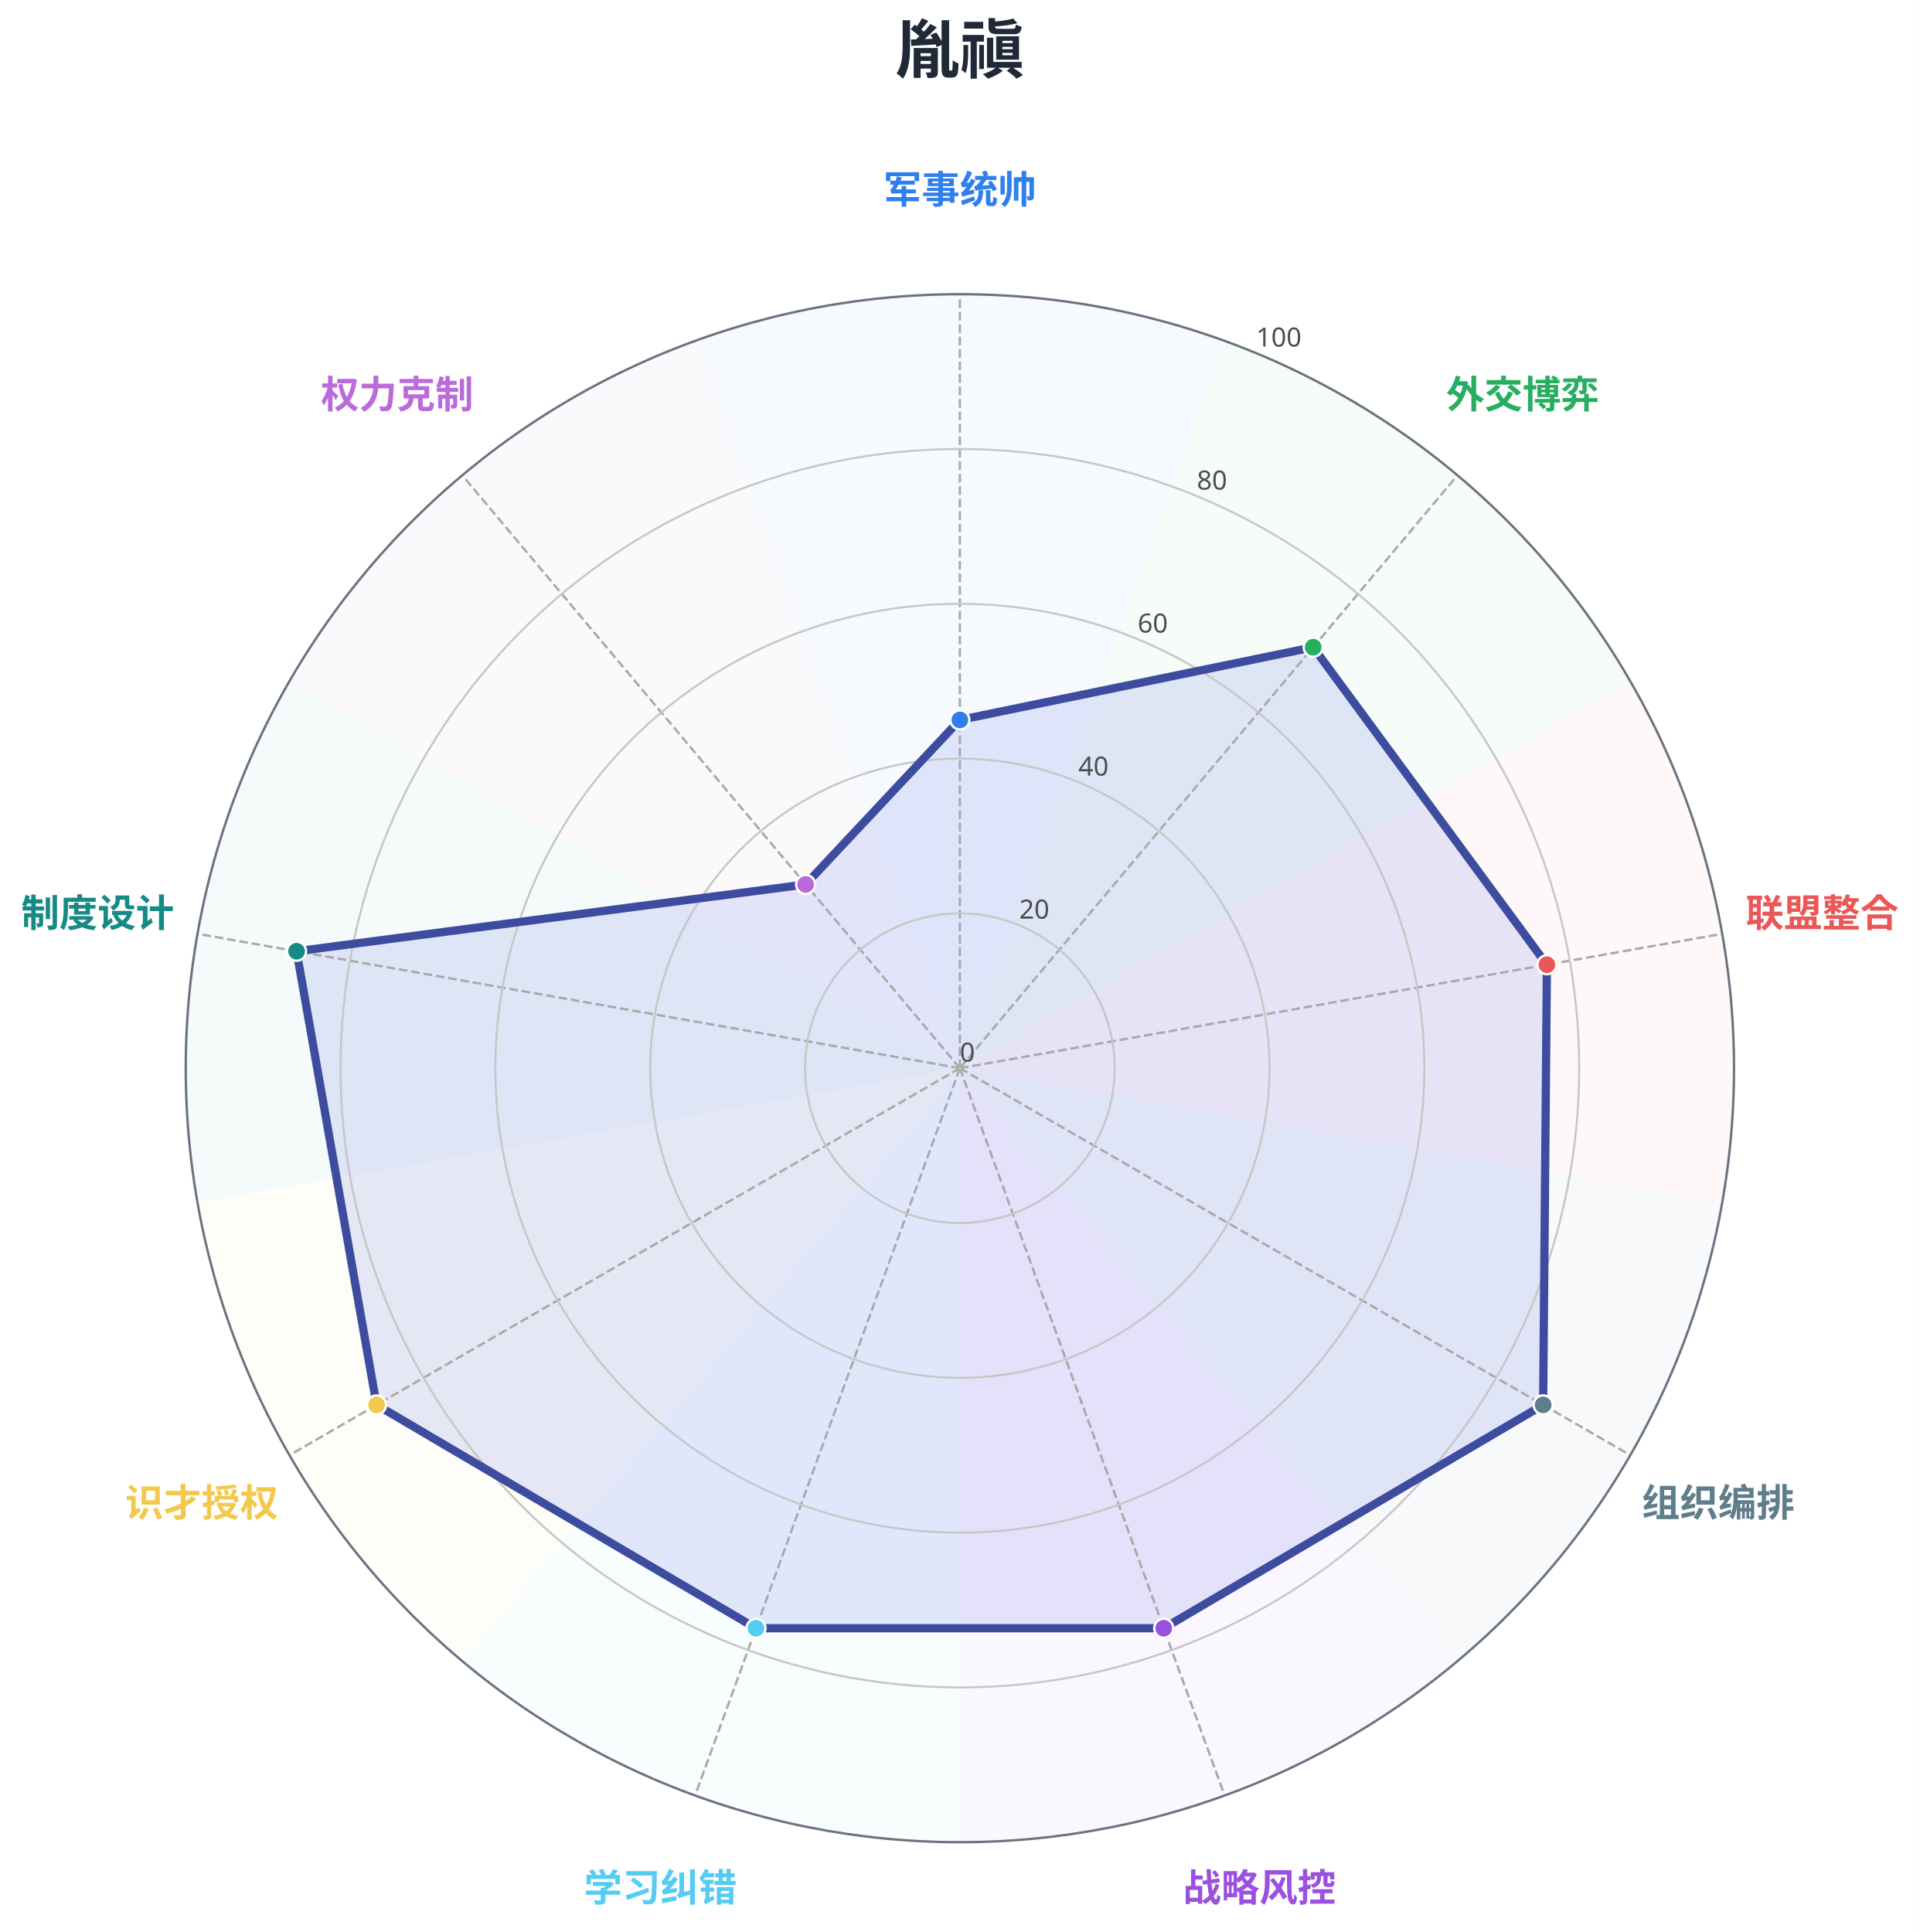
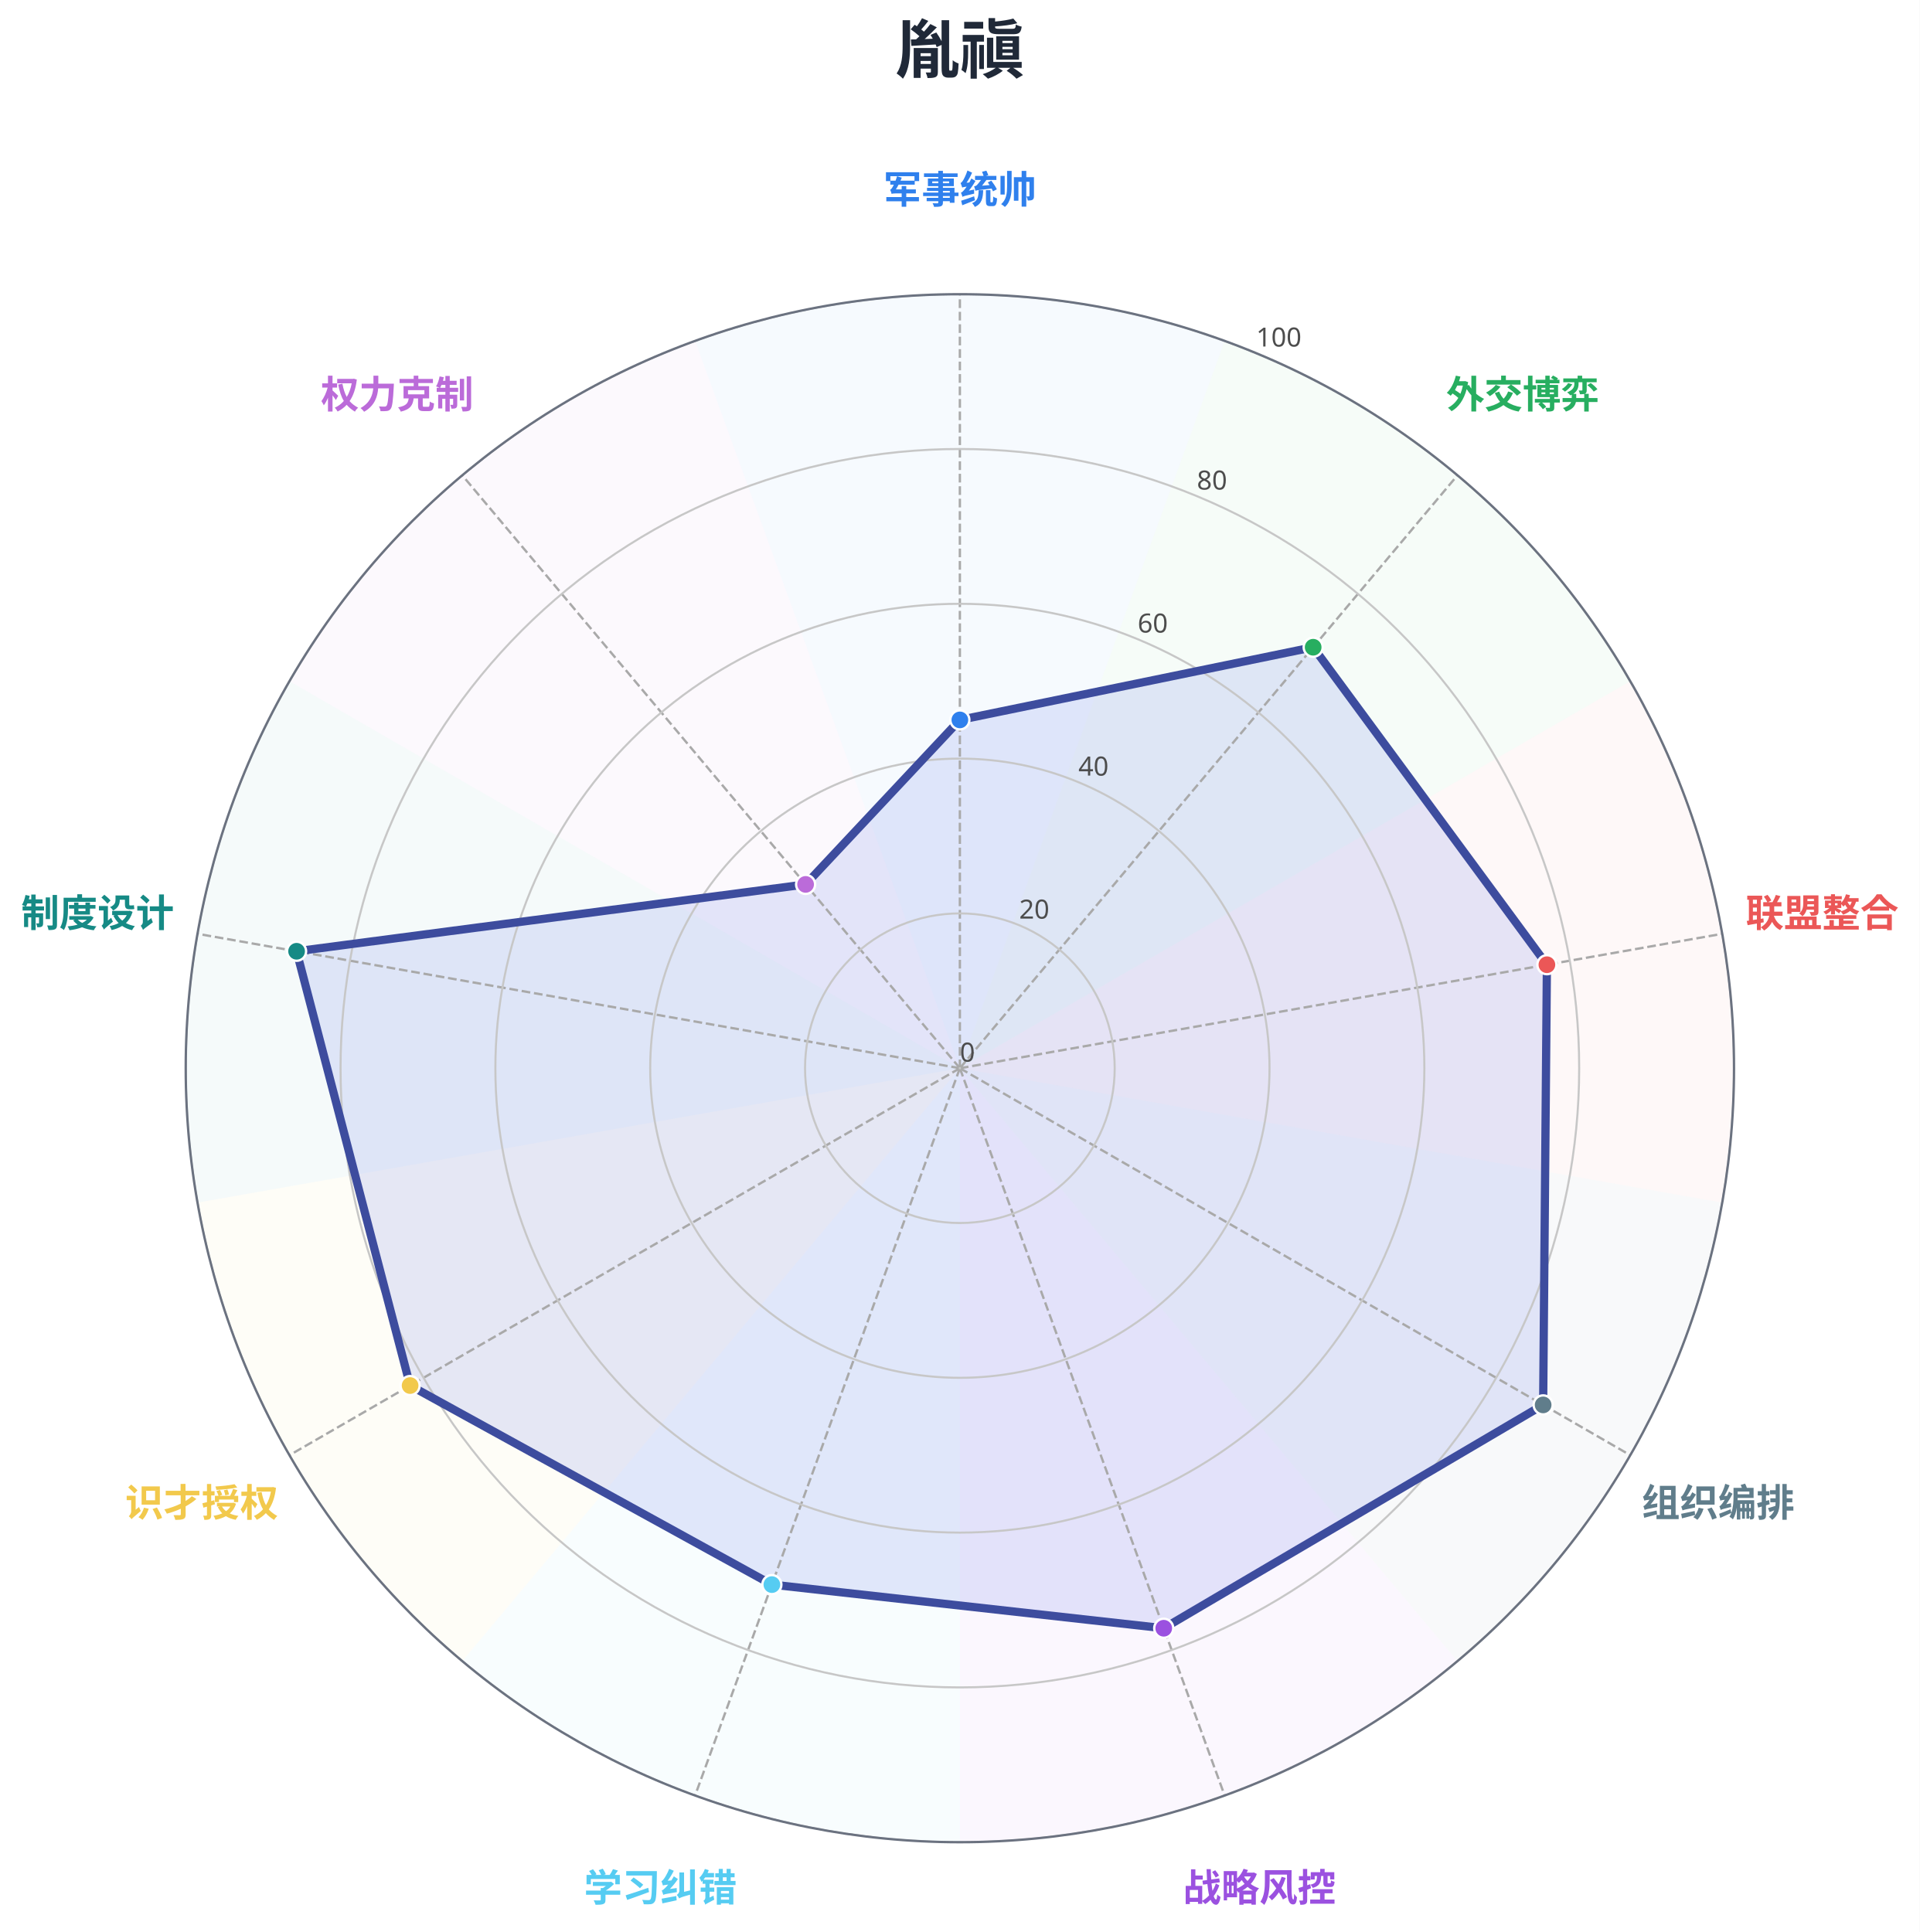
<svg xmlns="http://www.w3.org/2000/svg" xmlns:xlink="http://www.w3.org/1999/xlink" width="653.03pt" height="657.328pt" viewBox="0 0 653.03 657.328" version="1.1">
  <defs>
    <style type="text/css">*{stroke-linejoin: round; stroke-linecap: butt}</style>
  </defs>
  <g id="figure_1">
    <g id="patch_1">
      <path d="M 0 657.328 L 653.03 657.328 L 653.03 0 L 0 0 z " style="fill: #ffffff" />
    </g>
    <g id="axes_1">
      <g id="patch_2">
        <path d="M 589.855 363.438 C 589.855 328.857 583.043 294.611 569.81 262.662 C 556.576 230.713 537.177 201.681 512.725 177.229 C 488.272 152.776 459.24 133.377 427.291 120.144 C 395.342 106.91 361.097 100.098 326.515 100.098 C 291.934 100.098 257.688 106.91 225.739 120.144 C 193.79 133.377 164.758 152.776 140.306 177.229 C 115.853 201.681 96.454 230.713 83.221 262.662 C 69.987 294.611 63.175 328.857 63.175 363.438 C 63.175 398.02 69.987 432.265 83.221 464.214 C 96.454 496.163 115.853 525.195 140.306 549.648 C 164.758 574.1 193.79 593.499 225.739 606.732 C 257.688 619.966 291.934 626.778 326.515 626.778 C 361.097 626.778 395.342 619.966 427.291 606.732 C 459.24 593.499 488.272 574.1 512.725 549.648 C 537.177 525.195 556.576 496.163 569.81 464.214 C 583.043 432.265 589.855 398.02 589.855 363.438 M 326.515 363.438 C 326.515 363.438 326.515 363.438 326.515 363.438 C 326.515 363.438 326.515 363.438 326.515 363.438 C 326.515 363.438 326.515 363.438 326.515 363.438 C 326.515 363.438 326.515 363.438 326.515 363.438 C 326.515 363.438 326.515 363.438 326.515 363.438 C 326.515 363.438 326.515 363.438 326.515 363.438 C 326.515 363.438 326.515 363.438 326.515 363.438 C 326.515 363.438 326.515 363.438 326.515 363.438 C 326.515 363.438 326.515 363.438 326.515 363.438 C 326.515 363.438 326.515 363.438 326.515 363.438 C 326.515 363.438 326.515 363.438 326.515 363.438 C 326.515 363.438 326.515 363.438 326.515 363.438 C 326.515 363.438 326.515 363.438 326.515 363.438 C 326.515 363.438 326.515 363.438 326.515 363.438 C 326.515 363.438 326.515 363.438 326.515 363.438 C 326.515 363.438 326.515 363.438 326.515 363.438 z " style="fill: #ffffff" />
      </g>
      <g id="patch_3">
-         <path d="M 326.515 363.438 C 326.515 363.438 326.515 363.438 326.515 363.438 C 326.515 363.438 326.515 363.438 326.515 363.438 L 416.583 115.979 C 387.717 105.473 357.234 100.098 326.515 100.098 C 295.797 100.098 265.314 105.473 236.448 115.979 z " clip-path="url(#p9b58483501)" style="fill: #2f80ed; opacity: 0.045" />
+         <path d="M 326.515 363.438 C 326.515 363.438 326.515 363.438 326.515 363.438 C 326.515 363.438 326.515 363.438 326.515 363.438 L 416.583 115.979 C 387.717 105.473 357.234 100.098 326.515 100.098 C 295.797 100.098 265.314 105.473 236.448 115.979 z " clip-path="url(#pbaeffe849a)" style="fill: #2f80ed; opacity: 0.045" />
      </g>
      <g id="patch_4">
-         <path d="M 326.515 363.438 C 326.515 363.438 326.515 363.438 326.515 363.438 C 326.515 363.438 326.515 363.438 326.515 363.438 L 554.574 231.768 C 539.215 205.165 519.319 181.453 495.787 161.708 C 472.255 141.962 445.449 126.486 416.583 115.979 z " clip-path="url(#p9b58483501)" style="fill: #27ae60; opacity: 0.045" />
+         <path d="M 326.515 363.438 C 326.515 363.438 326.515 363.438 326.515 363.438 C 326.515 363.438 326.515 363.438 326.515 363.438 L 554.574 231.768 C 539.215 205.165 519.319 181.453 495.787 161.708 C 472.255 141.962 445.449 126.486 416.583 115.979 z " clip-path="url(#pbaeffe849a)" style="fill: #27ae60; opacity: 0.045" />
      </g>
      <g id="patch_5">
-         <path d="M 326.515 363.438 C 326.515 363.438 326.515 363.438 326.515 363.438 C 326.515 363.438 326.515 363.438 326.515 363.438 L 585.854 409.167 C 591.189 378.915 591.189 347.961 585.854 317.71 C 580.52 287.458 569.934 258.371 554.574 231.768 z " clip-path="url(#p9b58483501)" style="fill: #eb5757; opacity: 0.045" />
+         <path d="M 326.515 363.438 C 326.515 363.438 326.515 363.438 326.515 363.438 C 326.515 363.438 326.515 363.438 326.515 363.438 L 585.854 409.167 C 591.189 378.915 591.189 347.961 585.854 317.71 C 580.52 287.458 569.934 258.371 554.574 231.768 z " clip-path="url(#pbaeffe849a)" style="fill: #eb5757; opacity: 0.045" />
      </g>
      <g id="patch_6">
-         <path d="M 326.515 363.438 C 326.515 363.438 326.515 363.438 326.515 363.438 C 326.515 363.438 326.515 363.438 326.515 363.438 L 495.787 565.168 C 519.319 545.423 539.215 521.711 554.574 495.108 C 569.934 468.505 580.52 439.418 585.854 409.167 z " clip-path="url(#p9b58483501)" style="fill: #607d8b; opacity: 0.045" />
+         <path d="M 326.515 363.438 C 326.515 363.438 326.515 363.438 326.515 363.438 C 326.515 363.438 326.515 363.438 326.515 363.438 L 495.787 565.168 C 519.319 545.423 539.215 521.711 554.574 495.108 C 569.934 468.505 580.52 439.418 585.854 409.167 z " clip-path="url(#pbaeffe849a)" style="fill: #607d8b; opacity: 0.045" />
      </g>
      <g id="patch_7">
-         <path d="M 326.515 363.438 C 326.515 363.438 326.515 363.438 326.515 363.438 C 326.515 363.438 326.515 363.438 326.515 363.438 L 326.515 626.778 C 357.234 626.778 387.717 621.403 416.583 610.897 C 445.449 600.39 472.255 584.914 495.787 565.168 z " clip-path="url(#p9b58483501)" style="fill: #9b51e0; opacity: 0.045" />
+         <path d="M 326.515 363.438 C 326.515 363.438 326.515 363.438 326.515 363.438 C 326.515 363.438 326.515 363.438 326.515 363.438 L 326.515 626.778 C 357.234 626.778 387.717 621.403 416.583 610.897 C 445.449 600.39 472.255 584.914 495.787 565.168 z " clip-path="url(#pbaeffe849a)" style="fill: #9b51e0; opacity: 0.045" />
      </g>
      <g id="patch_8">
-         <path d="M 326.515 363.438 C 326.515 363.438 326.515 363.438 326.515 363.438 C 326.515 363.438 326.515 363.438 326.515 363.438 L 157.243 565.168 C 180.775 584.914 207.582 600.39 236.448 610.897 C 265.314 621.403 295.797 626.778 326.515 626.778 z " clip-path="url(#p9b58483501)" style="fill: #56ccf2; opacity: 0.045" />
+         <path d="M 326.515 363.438 C 326.515 363.438 326.515 363.438 326.515 363.438 C 326.515 363.438 326.515 363.438 326.515 363.438 L 157.243 565.168 C 180.775 584.914 207.582 600.39 236.448 610.897 C 265.314 621.403 295.797 626.778 326.515 626.778 z " clip-path="url(#pbaeffe849a)" style="fill: #56ccf2; opacity: 0.045" />
      </g>
      <g id="patch_9">
-         <path d="M 326.515 363.438 C 326.515 363.438 326.515 363.438 326.515 363.438 C 326.515 363.438 326.515 363.438 326.515 363.438 L 67.176 409.167 C 72.51 439.418 83.097 468.505 98.456 495.108 C 113.815 521.711 133.712 545.423 157.243 565.168 z " clip-path="url(#p9b58483501)" style="fill: #f2c94c; opacity: 0.045" />
+         <path d="M 326.515 363.438 C 326.515 363.438 326.515 363.438 326.515 363.438 C 326.515 363.438 326.515 363.438 326.515 363.438 L 67.176 409.167 C 72.51 439.418 83.097 468.505 98.456 495.108 C 113.815 521.711 133.712 545.423 157.243 565.168 z " clip-path="url(#pbaeffe849a)" style="fill: #f2c94c; opacity: 0.045" />
      </g>
      <g id="patch_10">
-         <path d="M 326.515 363.438 C 326.515 363.438 326.515 363.438 326.515 363.438 C 326.515 363.438 326.515 363.438 326.515 363.438 L 98.456 231.768 C 83.097 258.371 72.51 287.458 67.176 317.71 C 61.842 347.961 61.842 378.915 67.176 409.167 z " clip-path="url(#p9b58483501)" style="fill: #168a85; opacity: 0.045" />
+         <path d="M 326.515 363.438 C 326.515 363.438 326.515 363.438 326.515 363.438 C 326.515 363.438 326.515 363.438 326.515 363.438 L 98.456 231.768 C 83.097 258.371 72.51 287.458 67.176 317.71 C 61.842 347.961 61.842 378.915 67.176 409.167 z " clip-path="url(#pbaeffe849a)" style="fill: #168a85; opacity: 0.045" />
      </g>
      <g id="patch_11">
-         <path d="M 326.515 363.438 C 326.515 363.438 326.515 363.438 326.515 363.438 C 326.515 363.438 326.515 363.438 326.515 363.438 L 236.448 115.979 C 207.582 126.486 180.775 141.962 157.243 161.708 C 133.712 181.453 113.815 205.165 98.456 231.768 z " clip-path="url(#p9b58483501)" style="fill: #bb6bd9; opacity: 0.045" />
+         <path d="M 326.515 363.438 C 326.515 363.438 326.515 363.438 326.515 363.438 C 326.515 363.438 326.515 363.438 326.515 363.438 L 236.448 115.979 C 207.582 126.486 180.775 141.962 157.243 161.708 C 133.712 181.453 113.815 205.165 98.456 231.768 z " clip-path="url(#pbaeffe849a)" style="fill: #bb6bd9; opacity: 0.045" />
      </g>
      <g id="patch_12">
-         <path d="M 326.515 244.935 L 446.698 220.21 L 526.206 328.227 L 524.927 477.991 L 395.867 553.981 L 257.163 553.981 L 128.104 477.991 L 100.89 323.654 L 274.041 300.902 z " clip-path="url(#p9b58483501)" style="fill: #5e72e4; opacity: 0.16; stroke: #5e72e4; stroke-linejoin: miter" />
+         <path d="M 326.515 244.935 L 446.698 220.21 L 526.206 328.227 L 524.927 477.991 L 395.867 553.981 L 262.567 539.134 L 139.507 471.407 L 100.89 323.654 L 274.041 300.902 z " clip-path="url(#pbaeffe849a)" style="fill: #5e72e4; opacity: 0.16; stroke: #5e72e4; stroke-linejoin: miter" />
      </g>
      <g id="matplotlib.axis_1">
        <g id="xtick_1">
          <g id="line2d_1">
-             <path d="M 326.515 363.438 L 326.515 100.098 " clip-path="url(#p9b58483501)" style="fill: none; stroke-dasharray: 2.96,1.28; stroke-dashoffset: 0; stroke: #a9a9a9; stroke-width: 0.8" />
+             <path d="M 326.515 363.438 L 326.515 100.098 " clip-path="url(#pbaeffe849a)" style="fill: none; stroke-dasharray: 2.96,1.28; stroke-dashoffset: 0; stroke: #a9a9a9; stroke-width: 0.8" />
          </g>
          <g id="text_1">
            <text style="font-weight: 600; font-size: 13px; font-family: 'Microsoft YaHei'; text-anchor: middle; fill: #2f80ed" x="326.515" y="69.178" transform="rotate(-0 326.5151 69.17812)">军事统帅</text>
          </g>
        </g>
        <g id="xtick_2">
          <g id="line2d_2">
-             <path d="M 326.515 363.438 L 495.787 161.708 " clip-path="url(#p9b58483501)" style="fill: none; stroke-dasharray: 2.96,1.28; stroke-dashoffset: 0; stroke: #a9a9a9; stroke-width: 0.8" />
+             <path d="M 326.515 363.438 L 495.787 161.708 " clip-path="url(#pbaeffe849a)" style="fill: none; stroke-dasharray: 2.96,1.28; stroke-dashoffset: 0; stroke: #a9a9a9; stroke-width: 0.8" />
          </g>
          <g id="text_2">
            <text style="font-weight: 600; font-size: 13px; font-family: 'Microsoft YaHei'; text-anchor: middle; fill: #27ae60" x="517.963" y="138.859" transform="rotate(-0 517.963 138.8594)">外交博弈</text>
          </g>
        </g>
        <g id="xtick_3">
          <g id="line2d_3">
-             <path d="M 326.515 363.438 L 585.854 317.71 " clip-path="url(#p9b58483501)" style="fill: none; stroke-dasharray: 2.96,1.28; stroke-dashoffset: 0; stroke: #a9a9a9; stroke-width: 0.8" />
+             <path d="M 326.515 363.438 L 585.854 317.71 " clip-path="url(#pbaeffe849a)" style="fill: none; stroke-dasharray: 2.96,1.28; stroke-dashoffset: 0; stroke: #a9a9a9; stroke-width: 0.8" />
          </g>
          <g id="text_3">
            <text style="font-weight: 600; font-size: 13px; font-family: 'Microsoft YaHei'; text-anchor: middle; fill: #eb5757" x="619.83" y="315.299" transform="rotate(-0 619.8303 315.2988)">联盟整合</text>
          </g>
        </g>
        <g id="xtick_4">
          <g id="line2d_4">
-             <path d="M 326.515 363.438 L 554.574 495.108 " clip-path="url(#p9b58483501)" style="fill: none; stroke-dasharray: 2.96,1.28; stroke-dashoffset: 0; stroke: #a9a9a9; stroke-width: 0.8" />
+             <path d="M 326.515 363.438 L 554.574 495.108 " clip-path="url(#pbaeffe849a)" style="fill: none; stroke-dasharray: 2.96,1.28; stroke-dashoffset: 0; stroke: #a9a9a9; stroke-width: 0.8" />
          </g>
          <g id="text_4">
            <text style="font-weight: 600; font-size: 13px; font-family: 'Microsoft YaHei'; text-anchor: middle; fill: #607d8b" x="584.452" y="515.938" transform="rotate(-0 584.4521 515.9381)">组织编排</text>
          </g>
        </g>
        <g id="xtick_5">
          <g id="line2d_5">
-             <path d="M 326.515 363.438 L 416.583 610.897 " clip-path="url(#p9b58483501)" style="fill: none; stroke-dasharray: 2.96,1.28; stroke-dashoffset: 0; stroke: #a9a9a9; stroke-width: 0.8" />
+             <path d="M 326.515 363.438 L 416.583 610.897 " clip-path="url(#pbaeffe849a)" style="fill: none; stroke-dasharray: 2.96,1.28; stroke-dashoffset: 0; stroke: #a9a9a9; stroke-width: 0.8" />
          </g>
          <g id="text_5">
            <text style="font-weight: 600; font-size: 13px; font-family: 'Microsoft YaHei'; text-anchor: middle; fill: #9b51e0" x="428.382" y="646.896" transform="rotate(-0 428.3824 646.8962)">战略风控</text>
          </g>
        </g>
        <g id="xtick_6">
          <g id="line2d_6">
-             <path d="M 326.515 363.438 L 236.448 610.897 " clip-path="url(#p9b58483501)" style="fill: none; stroke-dasharray: 2.96,1.28; stroke-dashoffset: 0; stroke: #a9a9a9; stroke-width: 0.8" />
+             <path d="M 326.515 363.438 L 236.448 610.897 " clip-path="url(#pbaeffe849a)" style="fill: none; stroke-dasharray: 2.96,1.28; stroke-dashoffset: 0; stroke: #a9a9a9; stroke-width: 0.8" />
          </g>
          <g id="text_6">
            <text style="font-weight: 600; font-size: 13px; font-family: 'Microsoft YaHei'; text-anchor: middle; fill: #56ccf2" x="224.648" y="646.896" transform="rotate(-0 224.6479 646.8962)">学习纠错</text>
          </g>
        </g>
        <g id="xtick_7">
          <g id="line2d_7">
-             <path d="M 326.515 363.438 L 98.456 495.108 " clip-path="url(#p9b58483501)" style="fill: none; stroke-dasharray: 2.96,1.28; stroke-dashoffset: 0; stroke: #a9a9a9; stroke-width: 0.8" />
+             <path d="M 326.515 363.438 L 98.456 495.108 " clip-path="url(#pbaeffe849a)" style="fill: none; stroke-dasharray: 2.96,1.28; stroke-dashoffset: 0; stroke: #a9a9a9; stroke-width: 0.8" />
          </g>
          <g id="text_7">
            <text style="font-weight: 600; font-size: 13px; font-family: 'Microsoft YaHei'; text-anchor: middle; fill: #f2c94c" x="68.578" y="515.938" transform="rotate(-0 68.57814 515.9381)">识才授权</text>
          </g>
        </g>
        <g id="xtick_8">
          <g id="line2d_8">
-             <path d="M 326.515 363.438 L 67.176 317.71 " clip-path="url(#p9b58483501)" style="fill: none; stroke-dasharray: 2.96,1.28; stroke-dashoffset: 0; stroke: #a9a9a9; stroke-width: 0.8" />
+             <path d="M 326.515 363.438 L 67.176 317.71 " clip-path="url(#pbaeffe849a)" style="fill: none; stroke-dasharray: 2.96,1.28; stroke-dashoffset: 0; stroke: #a9a9a9; stroke-width: 0.8" />
          </g>
          <g id="text_8">
            <text style="font-weight: 600; font-size: 13px; font-family: 'Microsoft YaHei'; text-anchor: middle; fill: #168a85" x="33.2" y="315.299" transform="rotate(-0 33.2 315.2988)">制度设计</text>
          </g>
        </g>
        <g id="xtick_9">
          <g id="line2d_9">
-             <path d="M 326.515 363.438 L 157.243 161.708 " clip-path="url(#p9b58483501)" style="fill: none; stroke-dasharray: 2.96,1.28; stroke-dashoffset: 0; stroke: #a9a9a9; stroke-width: 0.8" />
+             <path d="M 326.515 363.438 L 157.243 161.708 " clip-path="url(#pbaeffe849a)" style="fill: none; stroke-dasharray: 2.96,1.28; stroke-dashoffset: 0; stroke: #a9a9a9; stroke-width: 0.8" />
          </g>
          <g id="text_9">
            <text style="font-weight: 600; font-size: 13px; font-family: 'Microsoft YaHei'; text-anchor: middle; fill: #bb6bd9" x="135.067" y="138.859" transform="rotate(-0 135.0673 138.8594)">权力克制</text>
          </g>
        </g>
      </g>
      <g id="matplotlib.axis_2">
        <g id="ytick_1">
          <g id="line2d_10">
-             <path d="M 326.515 363.438 C 326.515 363.438 326.515 363.438 326.515 363.438 C 326.515 363.438 326.515 363.438 326.515 363.438 C 326.515 363.438 326.515 363.438 326.515 363.438 C 326.515 363.438 326.515 363.438 326.515 363.438 C 326.515 363.438 326.515 363.438 326.515 363.438 C 326.515 363.438 326.515 363.438 326.515 363.438 C 326.515 363.438 326.515 363.438 326.515 363.438 C 326.515 363.438 326.515 363.438 326.515 363.438 C 326.515 363.438 326.515 363.438 326.515 363.438 C 326.515 363.438 326.515 363.438 326.515 363.438 C 326.515 363.438 326.515 363.438 326.515 363.438 C 326.515 363.438 326.515 363.438 326.515 363.438 C 326.515 363.438 326.515 363.438 326.515 363.438 C 326.515 363.438 326.515 363.438 326.515 363.438 C 326.515 363.438 326.515 363.438 326.515 363.438 C 326.515 363.438 326.515 363.438 326.515 363.438 " clip-path="url(#p9b58483501)" style="fill: none; stroke: #c7c7c7; stroke-width: 0.7; stroke-linecap: square" />
+             <path d="M 326.515 363.438 C 326.515 363.438 326.515 363.438 326.515 363.438 C 326.515 363.438 326.515 363.438 326.515 363.438 C 326.515 363.438 326.515 363.438 326.515 363.438 C 326.515 363.438 326.515 363.438 326.515 363.438 C 326.515 363.438 326.515 363.438 326.515 363.438 C 326.515 363.438 326.515 363.438 326.515 363.438 C 326.515 363.438 326.515 363.438 326.515 363.438 C 326.515 363.438 326.515 363.438 326.515 363.438 C 326.515 363.438 326.515 363.438 326.515 363.438 C 326.515 363.438 326.515 363.438 326.515 363.438 C 326.515 363.438 326.515 363.438 326.515 363.438 C 326.515 363.438 326.515 363.438 326.515 363.438 C 326.515 363.438 326.515 363.438 326.515 363.438 C 326.515 363.438 326.515 363.438 326.515 363.438 C 326.515 363.438 326.515 363.438 326.515 363.438 C 326.515 363.438 326.515 363.438 326.515 363.438 " clip-path="url(#pbaeffe849a)" style="fill: none; stroke: #c7c7c7; stroke-width: 0.7; stroke-linecap: square" />
          </g>
          <g id="text_10">
            <text style="font-size: 9px; font-family: 'Microsoft YaHei'; text-anchor: start; fill: #4d4d4d" x="326.515" y="361.201" transform="rotate(-0 326.5151 361.2007)">0</text>
          </g>
        </g>
        <g id="ytick_2">
          <g id="line2d_11">
-             <path d="M 326.515 310.77 C 333.431 310.77 340.28 312.132 346.67 314.779 C 353.06 317.426 358.866 321.306 363.757 326.196 C 368.648 331.087 372.527 336.893 375.174 343.283 C 377.821 349.673 379.183 356.522 379.183 363.438 C 379.183 370.354 377.821 377.203 375.174 383.593 C 372.527 389.983 368.648 395.789 363.757 400.68 C 358.866 405.571 353.06 409.45 346.67 412.097 C 340.28 414.744 333.431 416.106 326.515 416.106 C 319.599 416.106 312.75 414.744 306.36 412.097 C 299.97 409.45 294.164 405.571 289.273 400.68 C 284.383 395.789 280.503 389.983 277.856 383.593 C 275.21 377.203 273.847 370.354 273.847 363.438 C 273.847 356.522 275.21 349.673 277.856 343.283 C 280.503 336.893 284.383 331.087 289.273 326.196 C 294.164 321.306 299.97 317.426 306.36 314.779 C 312.75 312.132 319.599 310.77 326.515 310.77 " clip-path="url(#p9b58483501)" style="fill: none; stroke: #c7c7c7; stroke-width: 0.7; stroke-linecap: square" />
+             <path d="M 326.515 310.77 C 333.431 310.77 340.28 312.132 346.67 314.779 C 353.06 317.426 358.866 321.306 363.757 326.196 C 368.648 331.087 372.527 336.893 375.174 343.283 C 377.821 349.673 379.183 356.522 379.183 363.438 C 379.183 370.354 377.821 377.203 375.174 383.593 C 372.527 389.983 368.648 395.789 363.757 400.68 C 358.866 405.571 353.06 409.45 346.67 412.097 C 340.28 414.744 333.431 416.106 326.515 416.106 C 319.599 416.106 312.75 414.744 306.36 412.097 C 299.97 409.45 294.164 405.571 289.273 400.68 C 284.383 395.789 280.503 389.983 277.856 383.593 C 275.21 377.203 273.847 370.354 273.847 363.438 C 273.847 356.522 275.21 349.673 277.856 343.283 C 280.503 336.893 284.383 331.087 289.273 326.196 C 294.164 321.306 299.97 317.426 306.36 314.779 C 312.75 312.132 319.599 310.77 326.515 310.77 " clip-path="url(#pbaeffe849a)" style="fill: none; stroke: #c7c7c7; stroke-width: 0.7; stroke-linecap: square" />
          </g>
          <g id="text_11">
            <text style="font-size: 9px; font-family: 'Microsoft YaHei'; text-anchor: start; fill: #4d4d4d" x="346.67" y="312.542" transform="rotate(-0 346.6703 312.5418)">20</text>
          </g>
        </g>
        <g id="ytick_3">
          <g id="line2d_12">
-             <path d="M 326.515 258.102 C 340.348 258.102 354.046 260.827 366.825 266.12 C 379.605 271.414 391.218 279.173 400.999 288.954 C 410.78 298.735 418.539 310.348 423.833 323.128 C 429.126 335.907 431.851 349.605 431.851 363.438 C 431.851 377.271 429.126 390.969 423.833 403.748 C 418.539 416.528 410.78 428.141 400.999 437.922 C 391.218 447.703 379.605 455.462 366.825 460.756 C 354.046 466.049 340.348 468.774 326.515 468.774 C 312.683 468.774 298.984 466.049 286.205 460.756 C 273.425 455.462 261.812 447.703 252.031 437.922 C 242.25 428.141 234.491 416.528 229.197 403.748 C 223.904 390.969 221.179 377.271 221.179 363.438 C 221.179 349.605 223.904 335.907 229.197 323.128 C 234.491 310.348 242.25 298.735 252.031 288.954 C 261.812 279.173 273.425 271.414 286.205 266.12 C 298.984 260.827 312.683 258.102 326.515 258.102 " clip-path="url(#p9b58483501)" style="fill: none; stroke: #c7c7c7; stroke-width: 0.7; stroke-linecap: square" />
+             <path d="M 326.515 258.102 C 340.348 258.102 354.046 260.827 366.825 266.12 C 379.605 271.414 391.218 279.173 400.999 288.954 C 410.78 298.735 418.539 310.348 423.833 323.128 C 429.126 335.907 431.851 349.605 431.851 363.438 C 431.851 377.271 429.126 390.969 423.833 403.748 C 418.539 416.528 410.78 428.141 400.999 437.922 C 391.218 447.703 379.605 455.462 366.825 460.756 C 354.046 466.049 340.348 468.774 326.515 468.774 C 312.683 468.774 298.984 466.049 286.205 460.756 C 273.425 455.462 261.812 447.703 252.031 437.922 C 242.25 428.141 234.491 416.528 229.197 403.748 C 223.904 390.969 221.179 377.271 221.179 363.438 C 221.179 349.605 223.904 335.907 229.197 323.128 C 234.491 310.348 242.25 298.735 252.031 288.954 C 261.812 279.173 273.425 271.414 286.205 266.12 C 298.984 260.827 312.683 258.102 326.515 258.102 " clip-path="url(#pbaeffe849a)" style="fill: none; stroke: #c7c7c7; stroke-width: 0.7; stroke-linecap: square" />
          </g>
          <g id="text_12">
            <text style="font-size: 9px; font-family: 'Microsoft YaHei'; text-anchor: start; fill: #4d4d4d" x="366.825" y="263.883" transform="rotate(-0 366.8255 263.8829)">40</text>
          </g>
        </g>
        <g id="ytick_4">
          <g id="line2d_13">
-             <path d="M 326.515 205.434 C 347.264 205.434 367.811 209.521 386.981 217.461 C 406.15 225.402 423.569 237.041 438.241 251.712 C 452.913 266.384 464.552 283.803 472.492 302.973 C 480.432 322.142 484.519 342.689 484.519 363.438 C 484.519 384.187 480.432 404.734 472.492 423.904 C 464.552 443.073 452.913 460.492 438.241 475.164 C 423.569 489.835 406.15 501.474 386.981 509.415 C 367.811 517.355 347.264 521.442 326.515 521.442 C 305.766 521.442 285.219 517.355 266.05 509.415 C 246.88 501.474 229.461 489.835 214.789 475.164 C 200.118 460.492 188.479 443.073 180.538 423.904 C 172.598 404.734 168.511 384.187 168.511 363.438 C 168.511 342.689 172.598 322.142 180.538 302.973 C 188.479 283.803 200.118 266.384 214.789 251.712 C 229.461 237.041 246.88 225.402 266.05 217.461 C 285.219 209.521 305.766 205.434 326.515 205.434 " clip-path="url(#p9b58483501)" style="fill: none; stroke: #c7c7c7; stroke-width: 0.7; stroke-linecap: square" />
+             <path d="M 326.515 205.434 C 347.264 205.434 367.811 209.521 386.981 217.461 C 406.15 225.402 423.569 237.041 438.241 251.712 C 452.913 266.384 464.552 283.803 472.492 302.973 C 480.432 322.142 484.519 342.689 484.519 363.438 C 484.519 384.187 480.432 404.734 472.492 423.904 C 464.552 443.073 452.913 460.492 438.241 475.164 C 423.569 489.835 406.15 501.474 386.981 509.415 C 367.811 517.355 347.264 521.442 326.515 521.442 C 305.766 521.442 285.219 517.355 266.05 509.415 C 246.88 501.474 229.461 489.835 214.789 475.164 C 200.118 460.492 188.479 443.073 180.538 423.904 C 172.598 404.734 168.511 384.187 168.511 363.438 C 168.511 342.689 172.598 322.142 180.538 302.973 C 188.479 283.803 200.118 266.384 214.789 251.712 C 229.461 237.041 246.88 225.402 266.05 217.461 C 285.219 209.521 305.766 205.434 326.515 205.434 " clip-path="url(#pbaeffe849a)" style="fill: none; stroke: #c7c7c7; stroke-width: 0.7; stroke-linecap: square" />
          </g>
          <g id="text_13">
            <text style="font-size: 9px; font-family: 'Microsoft YaHei'; text-anchor: start; fill: #4d4d4d" x="386.981" y="215.224" transform="rotate(-0 386.9807 215.224)">60</text>
          </g>
        </g>
        <g id="ytick_5">
          <g id="line2d_14">
-             <path d="M 326.515 152.766 C 354.18 152.766 381.577 158.215 407.136 168.802 C 432.695 179.39 455.92 194.908 475.483 214.47 C 495.045 234.033 510.564 257.258 521.151 282.817 C 531.738 308.377 537.187 335.773 537.187 363.438 C 537.187 391.103 531.738 418.499 521.151 444.059 C 510.564 469.618 495.045 492.843 475.483 512.406 C 455.92 531.968 432.695 547.487 407.136 558.074 C 381.577 568.661 354.18 574.11 326.515 574.11 C 298.85 574.11 271.454 568.661 245.894 558.074 C 220.335 547.487 197.11 531.968 177.548 512.406 C 157.985 492.843 142.467 469.618 131.88 444.059 C 121.293 418.499 115.843 391.103 115.843 363.438 C 115.843 335.773 121.293 308.377 131.88 282.817 C 142.467 257.258 157.985 234.033 177.548 214.47 C 197.11 194.908 220.335 179.39 245.894 168.802 C 271.454 158.215 298.85 152.766 326.515 152.766 " clip-path="url(#p9b58483501)" style="fill: none; stroke: #c7c7c7; stroke-width: 0.7; stroke-linecap: square" />
+             <path d="M 326.515 152.766 C 354.18 152.766 381.577 158.215 407.136 168.802 C 432.695 179.39 455.92 194.908 475.483 214.47 C 495.045 234.033 510.564 257.258 521.151 282.817 C 531.738 308.377 537.187 335.773 537.187 363.438 C 537.187 391.103 531.738 418.499 521.151 444.059 C 510.564 469.618 495.045 492.843 475.483 512.406 C 455.92 531.968 432.695 547.487 407.136 558.074 C 381.577 568.661 354.18 574.11 326.515 574.11 C 298.85 574.11 271.454 568.661 245.894 558.074 C 220.335 547.487 197.11 531.968 177.548 512.406 C 157.985 492.843 142.467 469.618 131.88 444.059 C 121.293 418.499 115.843 391.103 115.843 363.438 C 115.843 335.773 121.293 308.377 131.88 282.817 C 142.467 257.258 157.985 234.033 177.548 214.47 C 197.11 194.908 220.335 179.39 245.894 168.802 C 271.454 158.215 298.85 152.766 326.515 152.766 " clip-path="url(#pbaeffe849a)" style="fill: none; stroke: #c7c7c7; stroke-width: 0.7; stroke-linecap: square" />
          </g>
          <g id="text_14">
            <text style="font-size: 9px; font-family: 'Microsoft YaHei'; text-anchor: start; fill: #4d4d4d" x="407.136" y="166.565" transform="rotate(-0 407.1358 166.5652)">80</text>
          </g>
        </g>
        <g id="ytick_6">
          <g id="line2d_15">
-             <path d="M 326.515 100.098 C 361.097 100.098 395.342 106.91 427.291 120.144 C 459.24 133.377 488.272 152.776 512.725 177.229 C 537.177 201.681 556.576 230.713 569.81 262.662 C 583.043 294.611 589.855 328.857 589.855 363.438 C 589.855 398.02 583.043 432.265 569.81 464.214 C 556.576 496.163 537.177 525.195 512.725 549.648 C 488.272 574.1 459.24 593.499 427.291 606.732 C 395.342 619.966 361.097 626.778 326.515 626.778 C 291.934 626.778 257.688 619.966 225.739 606.732 C 193.79 593.499 164.758 574.1 140.306 549.648 C 115.853 525.195 96.454 496.163 83.221 464.214 C 69.987 432.265 63.175 398.02 63.175 363.438 C 63.175 328.857 69.987 294.611 83.221 262.662 C 96.454 230.713 115.853 201.681 140.306 177.229 C 164.758 152.776 193.79 133.377 225.739 120.144 C 257.688 106.91 291.934 100.098 326.515 100.098 " clip-path="url(#p9b58483501)" style="fill: none; stroke: #c7c7c7; stroke-width: 0.7; stroke-linecap: square" />
+             <path d="M 326.515 100.098 C 361.097 100.098 395.342 106.91 427.291 120.144 C 459.24 133.377 488.272 152.776 512.725 177.229 C 537.177 201.681 556.576 230.713 569.81 262.662 C 583.043 294.611 589.855 328.857 589.855 363.438 C 589.855 398.02 583.043 432.265 569.81 464.214 C 556.576 496.163 537.177 525.195 512.725 549.648 C 488.272 574.1 459.24 593.499 427.291 606.732 C 395.342 619.966 361.097 626.778 326.515 626.778 C 291.934 626.778 257.688 619.966 225.739 606.732 C 193.79 593.499 164.758 574.1 140.306 549.648 C 115.853 525.195 96.454 496.163 83.221 464.214 C 69.987 432.265 63.175 398.02 63.175 363.438 C 63.175 328.857 69.987 294.611 83.221 262.662 C 96.454 230.713 115.853 201.681 140.306 177.229 C 164.758 152.776 193.79 133.377 225.739 120.144 C 257.688 106.91 291.934 100.098 326.515 100.098 " clip-path="url(#pbaeffe849a)" style="fill: none; stroke: #c7c7c7; stroke-width: 0.7; stroke-linecap: square" />
          </g>
          <g id="text_15">
            <text style="font-size: 9px; font-family: 'Microsoft YaHei'; text-anchor: start; fill: #4d4d4d" x="427.291" y="117.906" transform="rotate(-0 427.291 117.9063)">100</text>
          </g>
        </g>
      </g>
      <g id="line2d_16">
-         <path d="M 326.515 244.935 L 446.698 220.21 L 526.206 328.227 L 524.927 477.991 L 395.867 553.981 L 257.163 553.981 L 128.104 477.991 L 100.89 323.654 L 274.041 300.902 L 326.515 244.935 " clip-path="url(#p9b58483501)" style="fill: none; stroke: #3d4c9e; stroke-width: 2.8; stroke-linecap: square" />
+         <path d="M 326.515 244.935 L 446.698 220.21 L 526.206 328.227 L 524.927 477.991 L 395.867 553.981 L 262.567 539.134 L 139.507 471.407 L 100.89 323.654 L 274.041 300.902 L 326.515 244.935 " clip-path="url(#pbaeffe849a)" style="fill: none; stroke: #3d4c9e; stroke-width: 2.8; stroke-linecap: square" />
        <defs>
-           <path id="mb54a10e487" d="M 0 2.75 C 0.729 2.75 1.429 2.46 1.945 1.945 C 2.46 1.429 2.75 0.729 2.75 0 C 2.75 -0.729 2.46 -1.429 1.945 -1.945 C 1.429 -2.46 0.729 -2.75 0 -2.75 C -0.729 -2.75 -1.429 -2.46 -1.945 -1.945 C -2.46 -1.429 -2.75 -0.729 -2.75 0 C -2.75 0.729 -2.46 1.429 -1.945 1.945 C -1.429 2.46 -0.729 2.75 0 2.75 z " style="stroke: #3d4c9e" />
+           <path id="mb05b3d0baa" d="M 0 2.75 C 0.729 2.75 1.429 2.46 1.945 1.945 C 2.46 1.429 2.75 0.729 2.75 0 C 2.75 -0.729 2.46 -1.429 1.945 -1.945 C 1.429 -2.46 0.729 -2.75 0 -2.75 C -0.729 -2.75 -1.429 -2.46 -1.945 -1.945 C -2.46 -1.429 -2.75 -0.729 -2.75 0 C -2.75 0.729 -2.46 1.429 -1.945 1.945 C -1.429 2.46 -0.729 2.75 0 2.75 z " style="stroke: #3d4c9e" />
        </defs>
-         <g clip-path="url(#p9b58483501)">
-           <use xlink:href="#mb54a10e487" x="326.515" y="244.935" style="fill: #3d4c9e; stroke: #3d4c9e" />
-           <use xlink:href="#mb54a10e487" x="446.698" y="220.21" style="fill: #3d4c9e; stroke: #3d4c9e" />
-           <use xlink:href="#mb54a10e487" x="526.206" y="328.227" style="fill: #3d4c9e; stroke: #3d4c9e" />
-           <use xlink:href="#mb54a10e487" x="524.927" y="477.991" style="fill: #3d4c9e; stroke: #3d4c9e" />
-           <use xlink:href="#mb54a10e487" x="395.867" y="553.981" style="fill: #3d4c9e; stroke: #3d4c9e" />
-           <use xlink:href="#mb54a10e487" x="257.163" y="553.981" style="fill: #3d4c9e; stroke: #3d4c9e" />
-           <use xlink:href="#mb54a10e487" x="128.104" y="477.991" style="fill: #3d4c9e; stroke: #3d4c9e" />
-           <use xlink:href="#mb54a10e487" x="100.89" y="323.654" style="fill: #3d4c9e; stroke: #3d4c9e" />
-           <use xlink:href="#mb54a10e487" x="274.041" y="300.902" style="fill: #3d4c9e; stroke: #3d4c9e" />
-           <use xlink:href="#mb54a10e487" x="326.515" y="244.935" style="fill: #3d4c9e; stroke: #3d4c9e" />
+         <g clip-path="url(#pbaeffe849a)">
+           <use xlink:href="#mb05b3d0baa" x="326.515" y="244.935" style="fill: #3d4c9e; stroke: #3d4c9e" />
+           <use xlink:href="#mb05b3d0baa" x="446.698" y="220.21" style="fill: #3d4c9e; stroke: #3d4c9e" />
+           <use xlink:href="#mb05b3d0baa" x="526.206" y="328.227" style="fill: #3d4c9e; stroke: #3d4c9e" />
+           <use xlink:href="#mb05b3d0baa" x="524.927" y="477.991" style="fill: #3d4c9e; stroke: #3d4c9e" />
+           <use xlink:href="#mb05b3d0baa" x="395.867" y="553.981" style="fill: #3d4c9e; stroke: #3d4c9e" />
+           <use xlink:href="#mb05b3d0baa" x="262.567" y="539.134" style="fill: #3d4c9e; stroke: #3d4c9e" />
+           <use xlink:href="#mb05b3d0baa" x="139.507" y="471.407" style="fill: #3d4c9e; stroke: #3d4c9e" />
+           <use xlink:href="#mb05b3d0baa" x="100.89" y="323.654" style="fill: #3d4c9e; stroke: #3d4c9e" />
+           <use xlink:href="#mb05b3d0baa" x="274.041" y="300.902" style="fill: #3d4c9e; stroke: #3d4c9e" />
+           <use xlink:href="#mb05b3d0baa" x="326.515" y="244.935" style="fill: #3d4c9e; stroke: #3d4c9e" />
        </g>
      </g>
      <g id="patch_13">
        <path d="M 326.515 100.098 C 291.934 100.098 257.688 106.91 225.739 120.144 C 193.79 133.377 164.758 152.776 140.306 177.229 C 115.853 201.681 96.454 230.713 83.221 262.662 C 69.987 294.611 63.175 328.857 63.175 363.438 C 63.175 398.02 69.987 432.265 83.221 464.214 C 96.454 496.163 115.853 525.195 140.306 549.648 C 164.758 574.1 193.79 593.499 225.739 606.732 C 257.688 619.966 291.934 626.778 326.515 626.778 C 361.097 626.778 395.342 619.966 427.291 606.732 C 459.24 593.499 488.272 574.1 512.725 549.648 C 537.177 525.195 556.576 496.163 569.81 464.214 C 583.043 432.265 589.855 398.02 589.855 363.438 C 589.855 328.857 583.043 294.611 569.81 262.662 C 556.576 230.713 537.177 201.681 512.725 177.229 C 488.272 152.776 459.24 133.377 427.291 120.144 C 395.342 106.91 361.097 100.098 326.515 100.098 " style="fill: none; stroke: #6b7280; stroke-width: 0.8; stroke-linejoin: miter; stroke-linecap: square" />
      </g>
      <g id="text_16">
        <text style="font-weight: 700; font-size: 22px; font-family: 'Microsoft YaHei'; text-anchor: middle; fill: #202938" x="326.515" y="24.786" transform="rotate(-0 326.5151 24.78625)">胤禛</text>
      </g>
      <g id="PathCollection_1">
        <defs>
-           <path id="C0_0_51cc8d6c92" d="M 0 3.24 C 0.859 3.24 1.684 2.899 2.291 2.291 C 2.899 1.684 3.24 0.859 3.24 -0 C 3.24 -0.859 2.899 -1.684 2.291 -2.291 C 1.684 -2.899 0.859 -3.24 0 -3.24 C -0.859 -3.24 -1.684 -2.899 -2.291 -2.291 C -2.899 -1.684 -3.24 -0.859 -3.24 0 C -3.24 0.859 -2.899 1.684 -2.291 2.291 C -1.684 2.899 -0.859 3.24 0 3.24 z " />
+           <path id="C0_0_a56a889b5b" d="M 0 3.24 C 0.859 3.24 1.684 2.899 2.291 2.291 C 2.899 1.684 3.24 0.859 3.24 -0 C 3.24 -0.859 2.899 -1.684 2.291 -2.291 C 1.684 -2.899 0.859 -3.24 0 -3.24 C -0.859 -3.24 -1.684 -2.899 -2.291 -2.291 C -2.899 -1.684 -3.24 -0.859 -3.24 0 C -3.24 0.859 -2.899 1.684 -2.291 2.291 C -1.684 2.899 -0.859 3.24 0 3.24 z " />
        </defs>
-         <g clip-path="url(#p9b58483501)">
-           <use xlink:href="#C0_0_51cc8d6c92" x="326.515" y="244.935" style="fill: #2f80ed; stroke: #ffffff; stroke-width: 0.8" />
-         </g>
-         <g clip-path="url(#p9b58483501)">
-           <use xlink:href="#C0_0_51cc8d6c92" x="446.698" y="220.21" style="fill: #27ae60; stroke: #ffffff; stroke-width: 0.8" />
-         </g>
-         <g clip-path="url(#p9b58483501)">
-           <use xlink:href="#C0_0_51cc8d6c92" x="526.206" y="328.227" style="fill: #eb5757; stroke: #ffffff; stroke-width: 0.8" />
-         </g>
-         <g clip-path="url(#p9b58483501)">
-           <use xlink:href="#C0_0_51cc8d6c92" x="524.927" y="477.991" style="fill: #607d8b; stroke: #ffffff; stroke-width: 0.8" />
-         </g>
-         <g clip-path="url(#p9b58483501)">
-           <use xlink:href="#C0_0_51cc8d6c92" x="395.867" y="553.981" style="fill: #9b51e0; stroke: #ffffff; stroke-width: 0.8" />
-         </g>
-         <g clip-path="url(#p9b58483501)">
-           <use xlink:href="#C0_0_51cc8d6c92" x="257.163" y="553.981" style="fill: #56ccf2; stroke: #ffffff; stroke-width: 0.8" />
-         </g>
-         <g clip-path="url(#p9b58483501)">
-           <use xlink:href="#C0_0_51cc8d6c92" x="128.104" y="477.991" style="fill: #f2c94c; stroke: #ffffff; stroke-width: 0.8" />
-         </g>
-         <g clip-path="url(#p9b58483501)">
-           <use xlink:href="#C0_0_51cc8d6c92" x="100.89" y="323.654" style="fill: #168a85; stroke: #ffffff; stroke-width: 0.8" />
-         </g>
-         <g clip-path="url(#p9b58483501)">
-           <use xlink:href="#C0_0_51cc8d6c92" x="274.041" y="300.902" style="fill: #bb6bd9; stroke: #ffffff; stroke-width: 0.8" />
+         <g clip-path="url(#pbaeffe849a)">
+           <use xlink:href="#C0_0_a56a889b5b" x="326.515" y="244.935" style="fill: #2f80ed; stroke: #ffffff; stroke-width: 0.8" />
+         </g>
+         <g clip-path="url(#pbaeffe849a)">
+           <use xlink:href="#C0_0_a56a889b5b" x="446.698" y="220.21" style="fill: #27ae60; stroke: #ffffff; stroke-width: 0.8" />
+         </g>
+         <g clip-path="url(#pbaeffe849a)">
+           <use xlink:href="#C0_0_a56a889b5b" x="526.206" y="328.227" style="fill: #eb5757; stroke: #ffffff; stroke-width: 0.8" />
+         </g>
+         <g clip-path="url(#pbaeffe849a)">
+           <use xlink:href="#C0_0_a56a889b5b" x="524.927" y="477.991" style="fill: #607d8b; stroke: #ffffff; stroke-width: 0.8" />
+         </g>
+         <g clip-path="url(#pbaeffe849a)">
+           <use xlink:href="#C0_0_a56a889b5b" x="395.867" y="553.981" style="fill: #9b51e0; stroke: #ffffff; stroke-width: 0.8" />
+         </g>
+         <g clip-path="url(#pbaeffe849a)">
+           <use xlink:href="#C0_0_a56a889b5b" x="262.567" y="539.134" style="fill: #56ccf2; stroke: #ffffff; stroke-width: 0.8" />
+         </g>
+         <g clip-path="url(#pbaeffe849a)">
+           <use xlink:href="#C0_0_a56a889b5b" x="139.507" y="471.407" style="fill: #f2c94c; stroke: #ffffff; stroke-width: 0.8" />
+         </g>
+         <g clip-path="url(#pbaeffe849a)">
+           <use xlink:href="#C0_0_a56a889b5b" x="100.89" y="323.654" style="fill: #168a85; stroke: #ffffff; stroke-width: 0.8" />
+         </g>
+         <g clip-path="url(#pbaeffe849a)">
+           <use xlink:href="#C0_0_a56a889b5b" x="274.041" y="300.902" style="fill: #bb6bd9; stroke: #ffffff; stroke-width: 0.8" />
        </g>
      </g>
    </g>
  </g>
  <defs>
-     <clipPath id="p9b58483501">
+     <clipPath id="pbaeffe849a">
      <path d="M 589.855 363.438 C 589.855 328.857 583.043 294.611 569.81 262.662 C 556.576 230.713 537.177 201.681 512.725 177.229 C 488.272 152.776 459.24 133.377 427.291 120.144 C 395.342 106.91 361.097 100.098 326.515 100.098 C 291.934 100.098 257.688 106.91 225.739 120.144 C 193.79 133.377 164.758 152.776 140.306 177.229 C 115.853 201.681 96.454 230.713 83.221 262.662 C 69.987 294.611 63.175 328.857 63.175 363.438 C 63.175 398.02 69.987 432.265 83.221 464.214 C 96.454 496.163 115.853 525.195 140.306 549.648 C 164.758 574.1 193.79 593.499 225.739 606.732 C 257.688 619.966 291.934 626.778 326.515 626.778 C 361.097 626.778 395.342 619.966 427.291 606.732 C 459.24 593.499 488.272 574.1 512.725 549.648 C 537.177 525.195 556.576 496.163 569.81 464.214 C 583.043 432.265 589.855 398.02 589.855 363.438 M 326.515 363.438 C 326.515 363.438 326.515 363.438 326.515 363.438 C 326.515 363.438 326.515 363.438 326.515 363.438 C 326.515 363.438 326.515 363.438 326.515 363.438 C 326.515 363.438 326.515 363.438 326.515 363.438 C 326.515 363.438 326.515 363.438 326.515 363.438 C 326.515 363.438 326.515 363.438 326.515 363.438 C 326.515 363.438 326.515 363.438 326.515 363.438 C 326.515 363.438 326.515 363.438 326.515 363.438 C 326.515 363.438 326.515 363.438 326.515 363.438 C 326.515 363.438 326.515 363.438 326.515 363.438 C 326.515 363.438 326.515 363.438 326.515 363.438 C 326.515 363.438 326.515 363.438 326.515 363.438 C 326.515 363.438 326.515 363.438 326.515 363.438 C 326.515 363.438 326.515 363.438 326.515 363.438 C 326.515 363.438 326.515 363.438 326.515 363.438 C 326.515 363.438 326.515 363.438 326.515 363.438 z " />
    </clipPath>
  </defs>
</svg>
